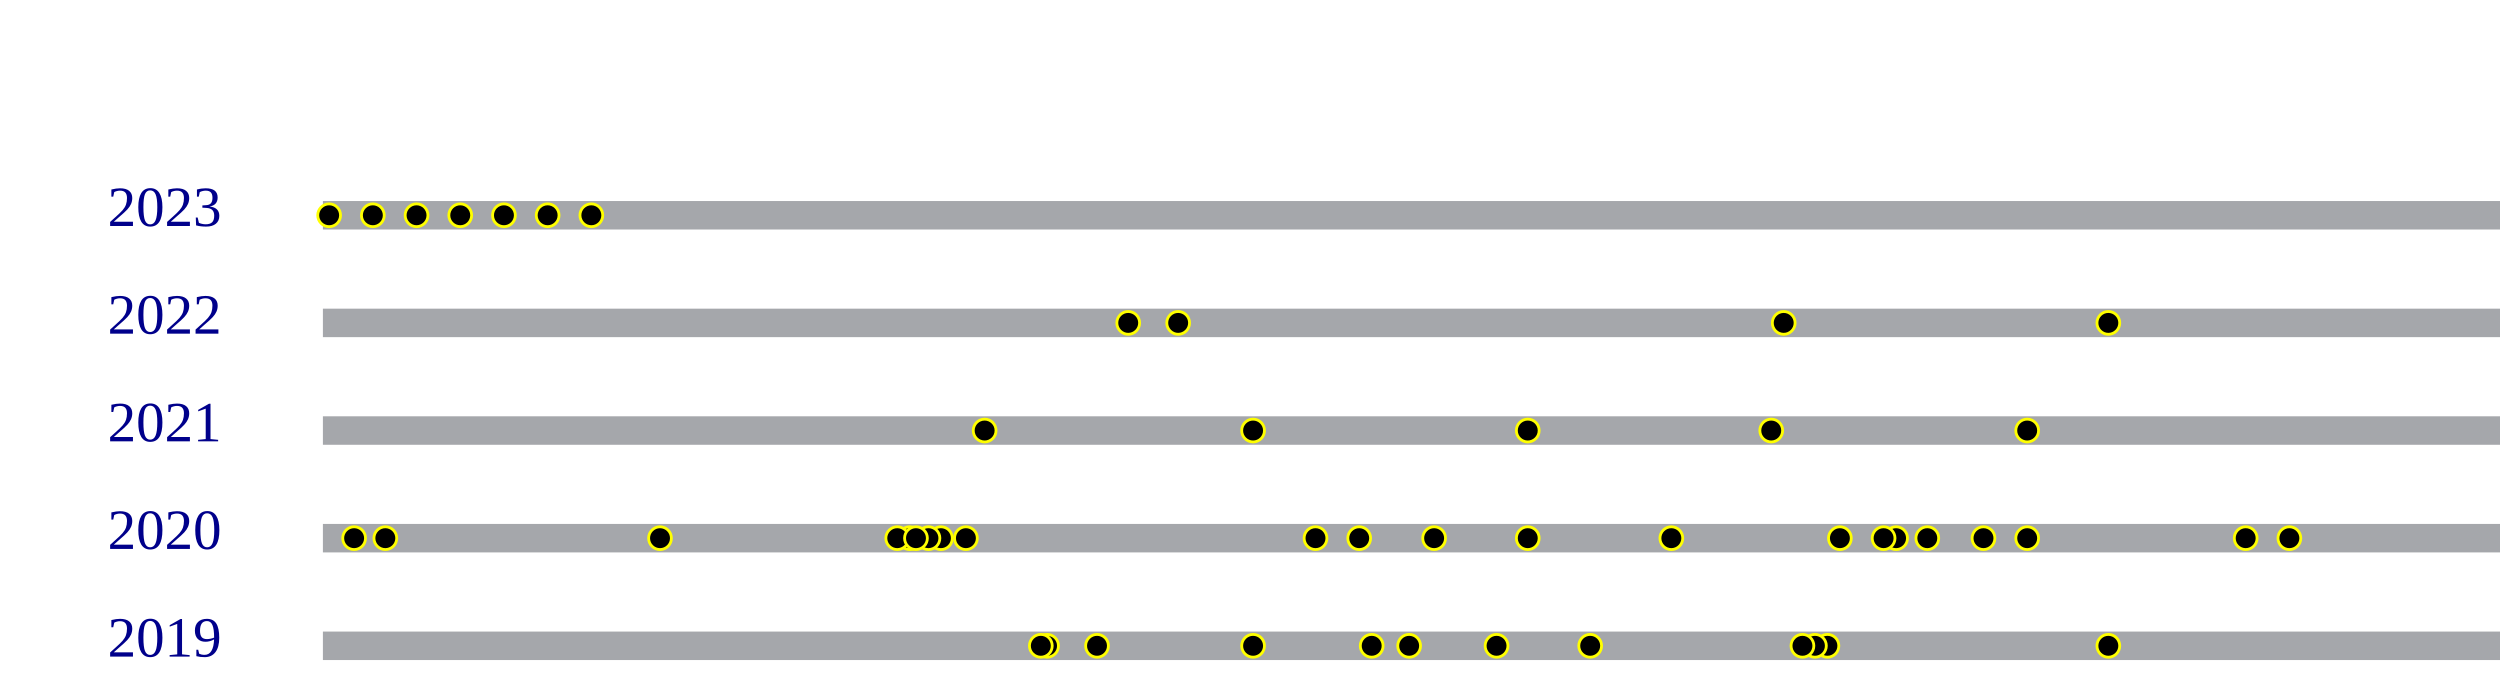
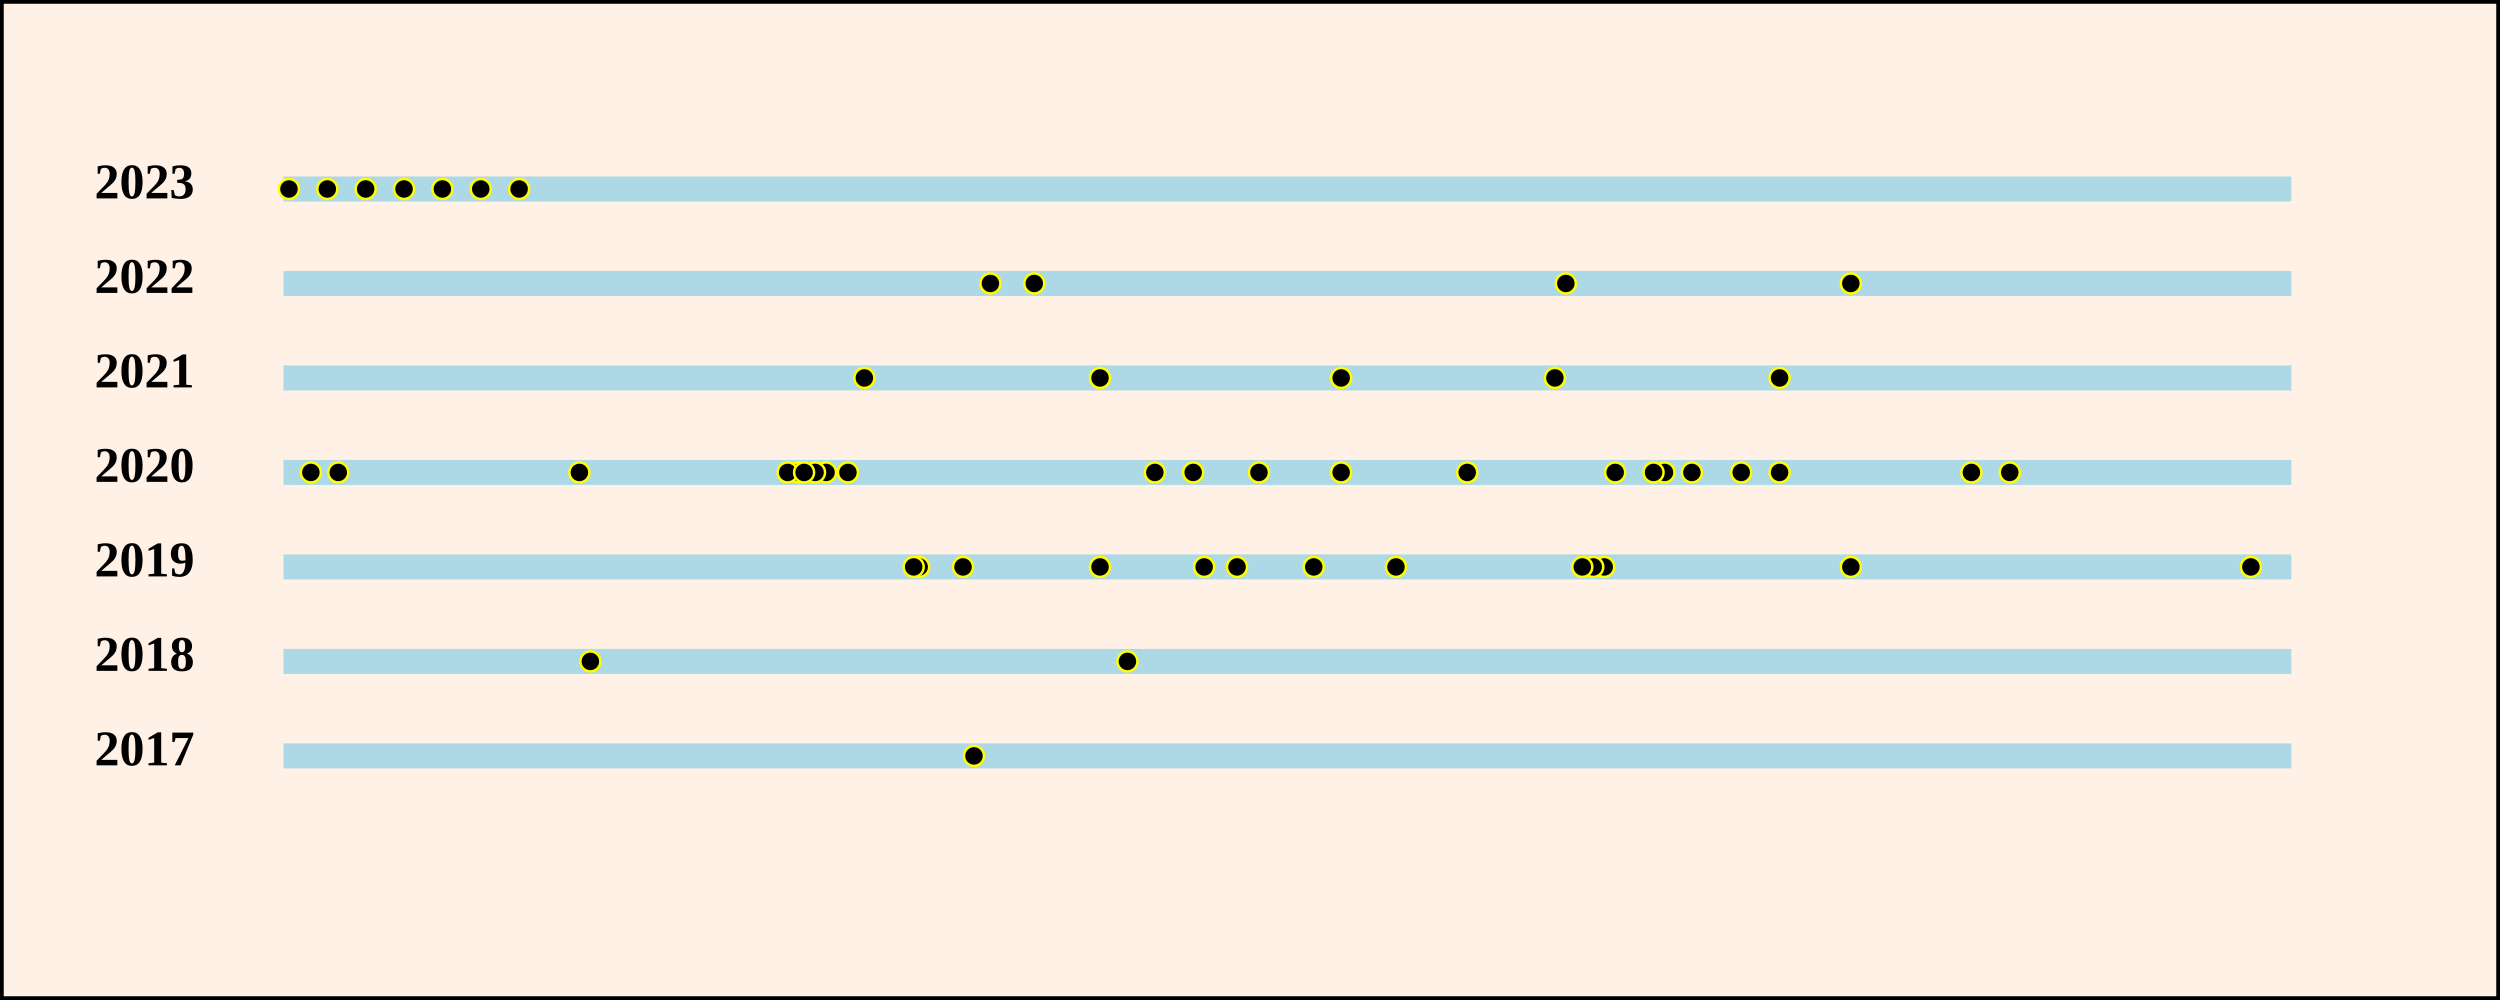
- <svg xmlns="http://www.w3.org/2000/svg" xmlns:xlink="http://www.w3.org/1999/xlink" baseProfile="full" height="100%" version="1.1" width="100%">
+ <svg xmlns="http://www.w3.org/2000/svg" xmlns:xlink="http://www.w3.org/1999/xlink" baseProfile="full" height="400" version="1.1" width="1000">
  <defs />
-   <g fill="rgb(0, 0, 139)" font-size="20">
+   <rect fill="rgb(255, 241, 229)" height="100%" stroke="black" stroke-width="3" width="100%" x="0" y="0" />
+   <g style="font-size:20px; font-weight:Bold; fill:COLOR_CODE['year']">
    <text x="1cm" y="2.1cm">2023</text>
    <text x="1cm" y="3.1cm">2022</text>
    <text x="1cm" y="4.1cm">2021</text>
    <text x="1cm" y="5.1cm">2020</text>
    <text x="1cm" y="6.1cm">2019</text>
    <text x="1cm" y="7.1cm">2018</text>
    <text x="1cm" y="8.1cm">2017</text>
  </g>
-   <g id="hlines" stroke="rgb(165, 167, 171)" stroke-width="10">
+   <g id="hlines" stroke="rgb(173, 216, 230)" stroke-width="10">
    <line x1="3cm" x2="24.25cm" y1="2cm" y2="2cm" />
    <line x1="3cm" x2="24.25cm" y1="3cm" y2="3cm" />
    <line x1="3cm" x2="24.25cm" y1="4cm" y2="4cm" />
    <line x1="3cm" x2="24.25cm" y1="5cm" y2="5cm" />
    <line x1="3cm" x2="24.25cm" y1="6cm" y2="6cm" />
    <line x1="3cm" x2="24.25cm" y1="7cm" y2="7cm" />
    <line x1="3cm" x2="24.25cm" y1="8cm" y2="8cm" />
  </g>
  <a target="_blank" xlink:href="https://dheepakg.github.io/post/2023/01/project-update-1/">
-     <circle cx="3.058cm" cy="2cm" r="4" stroke="yellow" stroke-width="1" />
+     <circle cx="3.058cm" cy="2cm" r="4" stroke="rgb(255, 255, 0)" stroke-width="1" />
  </a>
  <a target="_blank" xlink:href="https://dheepakg.github.io/post/2023/01/are-you-envious-of-younger-generation/">
-     <circle cx="3.464cm" cy="2cm" r="4" stroke="yellow" stroke-width="1" />
+     <circle cx="3.464cm" cy="2cm" r="4" stroke="rgb(255, 255, 0)" stroke-width="1" />
  </a>
  <a target="_blank" xlink:href="https://dheepakg.github.io/post/2023/01/personal-help/maid-affordability-a-social-indicator/">
-     <circle cx="3.87cm" cy="2cm" r="4" stroke="yellow" stroke-width="1" />
+     <circle cx="3.87cm" cy="2cm" r="4" stroke="rgb(255, 255, 0)" stroke-width="1" />
  </a>
  <a target="_blank" xlink:href="https://dheepakg.github.io/post/2023/01/project-update-2/">
-     <circle cx="4.276cm" cy="2cm" r="4" stroke="yellow" stroke-width="1" />
+     <circle cx="4.276cm" cy="2cm" r="4" stroke="rgb(255, 255, 0)" stroke-width="1" />
  </a>
  <a target="_blank" xlink:href="https://dheepakg.github.io/post/2023/01/project-update-3/">
-     <circle cx="4.682cm" cy="2cm" r="4" stroke="yellow" stroke-width="1" />
+     <circle cx="4.682cm" cy="2cm" r="4" stroke="rgb(255, 255, 0)" stroke-width="1" />
  </a>
  <a target="_blank" xlink:href="https://dheepakg.github.io/post/2023/02/osmosis-irl/">
-     <circle cx="5.088cm" cy="2cm" r="4" stroke="yellow" stroke-width="1" />
+     <circle cx="5.088cm" cy="2cm" r="4" stroke="rgb(255, 255, 0)" stroke-width="1" />
  </a>
  <a target="_blank" xlink:href="https://dheepakg.github.io/post/2023/02/api-configurations-database-operation/">
-     <circle cx="5.494cm" cy="2cm" r="4" stroke="yellow" stroke-width="1" />
+     <circle cx="5.494cm" cy="2cm" r="4" stroke="rgb(255, 255, 0)" stroke-width="1" />
  </a>
  <a target="_blank" xlink:href="https://dheepakg.github.io/post/2022/05/cross-compatibility-is-key/">
-     <circle cx="10.482cm" cy="3cm" r="4" stroke="yellow" stroke-width="1" />
+     <circle cx="10.482cm" cy="3cm" r="4" stroke="rgb(255, 255, 0)" stroke-width="1" />
  </a>
  <a target="_blank" xlink:href="https://dheepakg.github.io/post/2022/05/hugo-site-deployment-using-github-actions/">
-     <circle cx="10.946cm" cy="3cm" r="4" stroke="yellow" stroke-width="1" />
+     <circle cx="10.946cm" cy="3cm" r="4" stroke="rgb(255, 255, 0)" stroke-width="1" />
  </a>
  <a target="_blank" xlink:href="https://dheepakg.github.io/post/2022/08/what-if-google-suspends-your-account/">
-     <circle cx="16.572cm" cy="3cm" r="4" stroke="yellow" stroke-width="1" />
+     <circle cx="16.572cm" cy="3cm" r="4" stroke="rgb(255, 255, 0)" stroke-width="1" />
  </a>
  <a target="_blank" xlink:href="https://dheepakg.github.io/post/2022/10/migrated-to-blogdown/">
-     <circle cx="19.588cm" cy="3cm" r="4" stroke="yellow" stroke-width="1" />
+     <circle cx="19.588cm" cy="3cm" r="4" stroke="rgb(255, 255, 0)" stroke-width="1" />
  </a>
  <a target="_blank" xlink:href="https://dheepakg.github.io/post/2021/04/aws-certified-solution-architect-for-whom-why-and-how/">
-     <circle cx="9.148cm" cy="4cm" r="4" stroke="yellow" stroke-width="1" />
+     <circle cx="9.148cm" cy="4cm" r="4" stroke="rgb(255, 255, 0)" stroke-width="1" />
  </a>
  <a target="_blank" xlink:href="https://dheepakg.github.io/post/2021/11/yet-another-tech-ceo-of-indian-origin/">
-     <circle cx="18.834cm" cy="4cm" r="4" stroke="yellow" stroke-width="1" />
+     <circle cx="18.834cm" cy="4cm" r="4" stroke="rgb(255, 255, 0)" stroke-width="1" />
  </a>
  <a target="_blank" xlink:href="https://dheepakg.github.io/post/2021/08/a-backend-devs-journey-into-js-world-part-i/">
-     <circle cx="16.456cm" cy="4cm" r="4" stroke="yellow" stroke-width="1" />
+     <circle cx="16.456cm" cy="4cm" r="4" stroke="rgb(255, 255, 0)" stroke-width="1" />
  </a>
  <a target="_blank" xlink:href="https://dheepakg.github.io/post/2021/07/power-of-open-data/">
-     <circle cx="14.194cm" cy="4cm" r="4" stroke="yellow" stroke-width="1" />
+     <circle cx="14.194cm" cy="4cm" r="4" stroke="rgb(255, 255, 0)" stroke-width="1" />
  </a>
  <a target="_blank" xlink:href="https://dheepakg.github.io/post/2021/05/longreads-with-kindle/">
-     <circle cx="11.642cm" cy="4cm" r="4" stroke="yellow" stroke-width="1" />
+     <circle cx="11.642cm" cy="4cm" r="4" stroke="rgb(255, 255, 0)" stroke-width="1" />
  </a>
  <a target="_blank" xlink:href="https://dheepakg.github.io/post/2020/11/weekly-update-7-nov-10-2020/">
-     <circle cx="21.27cm" cy="5cm" r="4" stroke="yellow" stroke-width="1" />
+     <circle cx="21.27cm" cy="5cm" r="4" stroke="rgb(255, 255, 0)" stroke-width="1" />
  </a>
  <a target="_blank" xlink:href="https://dheepakg.github.io/post/2020/11/weekly-update-6-nov-3-2020/">
-     <circle cx="20.864cm" cy="5cm" r="4" stroke="yellow" stroke-width="1" />
+     <circle cx="20.864cm" cy="5cm" r="4" stroke="rgb(255, 255, 0)" stroke-width="1" />
  </a>
  <a target="_blank" xlink:href="https://dheepakg.github.io/post/2020/09/weekly-update-5-sep-29-2020/">
-     <circle cx="18.834cm" cy="5cm" r="4" stroke="yellow" stroke-width="1" />
+     <circle cx="18.834cm" cy="5cm" r="4" stroke="rgb(255, 255, 0)" stroke-width="1" />
  </a>
  <a target="_blank" xlink:href="https://dheepakg.github.io/post/2020/09/weekly-update-4-sep-22-2020/">
-     <circle cx="18.428cm" cy="5cm" r="4" stroke="yellow" stroke-width="1" />
+     <circle cx="18.428cm" cy="5cm" r="4" stroke="rgb(255, 255, 0)" stroke-width="1" />
  </a>
  <a target="_blank" xlink:href="https://dheepakg.github.io/post/2020/09/weekly-update-3-sep-13-2020/">
-     <circle cx="17.906cm" cy="5cm" r="4" stroke="yellow" stroke-width="1" />
+     <circle cx="17.906cm" cy="5cm" r="4" stroke="rgb(255, 255, 0)" stroke-width="1" />
  </a>
  <a target="_blank" xlink:href="https://dheepakg.github.io/post/2020/09/unexpected-outcome/">
-     <circle cx="17.616cm" cy="5cm" r="4" stroke="yellow" stroke-width="1" />
+     <circle cx="17.616cm" cy="5cm" r="4" stroke="rgb(255, 255, 0)" stroke-width="1" />
  </a>
  <a target="_blank" xlink:href="https://dheepakg.github.io/post/2020/09/weekly-update-sep-6-2020/">
-     <circle cx="17.5cm" cy="5cm" r="4" stroke="yellow" stroke-width="1" />
+     <circle cx="17.5cm" cy="5cm" r="4" stroke="rgb(255, 255, 0)" stroke-width="1" />
  </a>
  <a target="_blank" xlink:href="https://dheepakg.github.io/post/2020/08/weekly-update-aug-30-2020/">
-     <circle cx="17.094cm" cy="5cm" r="4" stroke="yellow" stroke-width="1" />
+     <circle cx="17.094cm" cy="5cm" r="4" stroke="rgb(255, 255, 0)" stroke-width="1" />
  </a>
  <a target="_blank" xlink:href="https://dheepakg.github.io/post/2020/08/if-youre-approaching-20s-or-in-early-20s/">
-     <circle cx="15.528cm" cy="5cm" r="4" stroke="yellow" stroke-width="1" />
+     <circle cx="15.528cm" cy="5cm" r="4" stroke="rgb(255, 255, 0)" stroke-width="1" />
  </a>
  <a target="_blank" xlink:href="https://dheepakg.github.io/post/2020/07/one-neednt-be-proud/">
-     <circle cx="14.194cm" cy="5cm" r="4" stroke="yellow" stroke-width="1" />
+     <circle cx="14.194cm" cy="5cm" r="4" stroke="rgb(255, 255, 0)" stroke-width="1" />
  </a>
  <a target="_blank" xlink:href="https://dheepakg.github.io/post/2020/06/the-return-of-newsletters/">
-     <circle cx="13.324cm" cy="5cm" r="4" stroke="yellow" stroke-width="1" />
+     <circle cx="13.324cm" cy="5cm" r="4" stroke="rgb(255, 255, 0)" stroke-width="1" />
  </a>
  <a target="_blank" xlink:href="https://dheepakg.github.io/post/2020/06/essentially-theyre-non-essentials/">
-     <circle cx="12.628cm" cy="5cm" r="4" stroke="yellow" stroke-width="1" />
+     <circle cx="12.628cm" cy="5cm" r="4" stroke="rgb(255, 255, 0)" stroke-width="1" />
  </a>
  <a target="_blank" xlink:href="https://dheepakg.github.io/post/2020/06/a-curious-question-on-reading/">
-     <circle cx="12.222cm" cy="5cm" r="4" stroke="yellow" stroke-width="1" />
+     <circle cx="12.222cm" cy="5cm" r="4" stroke="rgb(255, 255, 0)" stroke-width="1" />
  </a>
  <a target="_blank" xlink:href="https://dheepakg.github.io/post/2020/04/a-lost-relationship/">
-     <circle cx="8.974cm" cy="5cm" r="4" stroke="yellow" stroke-width="1" />
+     <circle cx="8.974cm" cy="5cm" r="4" stroke="rgb(255, 255, 0)" stroke-width="1" />
  </a>
  <a target="_blank" xlink:href="https://dheepakg.github.io/post/2020/04/covid-19-political-change-on-the-cards/">
-     <circle cx="8.742cm" cy="5cm" r="4" stroke="yellow" stroke-width="1" />
+     <circle cx="8.742cm" cy="5cm" r="4" stroke="rgb(255, 255, 0)" stroke-width="1" />
  </a>
  <a target="_blank" xlink:href="https://dheepakg.github.io/post/2020/04/couple-of-things-that-went-unnoticed/">
-     <circle cx="8.626cm" cy="5cm" r="4" stroke="yellow" stroke-width="1" />
+     <circle cx="8.626cm" cy="5cm" r="4" stroke="rgb(255, 255, 0)" stroke-width="1" />
  </a>
  <a target="_blank" xlink:href="https://dheepakg.github.io/post/2020/04/shouldnt-there-be-some-regulation-road-side-shops/">
-     <circle cx="8.452cm" cy="5cm" r="4" stroke="yellow" stroke-width="1" />
+     <circle cx="8.452cm" cy="5cm" r="4" stroke="rgb(255, 255, 0)" stroke-width="1" />
  </a>
  <a target="_blank" xlink:href="https://dheepakg.github.io/post/2020/04/striving-with-contextual-speakers/">
-     <circle cx="8.336cm" cy="5cm" r="4" stroke="yellow" stroke-width="1" />
+     <circle cx="8.336cm" cy="5cm" r="4" stroke="rgb(255, 255, 0)" stroke-width="1" />
  </a>
  <a target="_blank" xlink:href="https://dheepakg.github.io/post/2020/04/working-with-raspberry-pi-files/">
-     <circle cx="8.51cm" cy="5cm" r="4" stroke="yellow" stroke-width="1" />
+     <circle cx="8.51cm" cy="5cm" r="4" stroke="rgb(255, 255, 0)" stroke-width="1" />
  </a>
  <a target="_blank" xlink:href="https://dheepakg.github.io/post/2020/02/comparison-of-various-hdfs-file-formats/">
-     <circle cx="6.132cm" cy="5cm" r="4" stroke="yellow" stroke-width="1" />
+     <circle cx="6.132cm" cy="5cm" r="4" stroke="rgb(255, 255, 0)" stroke-width="1" />
  </a>
  <a target="_blank" xlink:href="https://dheepakg.github.io/post/2020/01/the-2010s-part-1/">
-     <circle cx="3.29cm" cy="5cm" r="4" stroke="yellow" stroke-width="1" />
+     <circle cx="3.29cm" cy="5cm" r="4" stroke="rgb(255, 255, 0)" stroke-width="1" />
  </a>
  <a target="_blank" xlink:href="https://dheepakg.github.io/post/2020/01/the-2010s-part-2/">
-     <circle cx="3.58cm" cy="5cm" r="4" stroke="yellow" stroke-width="1" />
+     <circle cx="3.58cm" cy="5cm" r="4" stroke="rgb(255, 255, 0)" stroke-width="1" />
  </a>
  <a target="_blank" xlink:href="https://dheepakg.github.io/post/2019/12/the-guinea-pig-generation/">
-     <circle cx="23.822cm" cy="6cm" r="4" stroke="yellow" stroke-width="1" />
+     <circle cx="23.822cm" cy="6cm" r="4" stroke="rgb(255, 255, 0)" stroke-width="1" />
  </a>
  <a target="_blank" xlink:href="https://dheepakg.github.io/post/2019/10/pyconindia-2019/">
-     <circle cx="19.588cm" cy="6cm" r="4" stroke="yellow" stroke-width="1" />
+     <circle cx="19.588cm" cy="6cm" r="4" stroke="rgb(255, 255, 0)" stroke-width="1" />
  </a>
  <a target="_blank" xlink:href="https://dheepakg.github.io/post/2019/08/oxidation-2-variables-shadowing/">
-     <circle cx="16.978cm" cy="6cm" r="4" stroke="yellow" stroke-width="1" />
+     <circle cx="16.978cm" cy="6cm" r="4" stroke="rgb(255, 255, 0)" stroke-width="1" />
  </a>
  <a target="_blank" xlink:href="https://dheepakg.github.io/post/2019/08/oxidation-1-cargo-rustdoc/">
-     <circle cx="16.862cm" cy="6cm" r="4" stroke="yellow" stroke-width="1" />
+     <circle cx="16.862cm" cy="6cm" r="4" stroke="rgb(255, 255, 0)" stroke-width="1" />
  </a>
  <a target="_blank" xlink:href="https://dheepakg.github.io/post/2019/08/what-makes-rust-interesting/">
-     <circle cx="16.746cm" cy="6cm" r="4" stroke="yellow" stroke-width="1" />
+     <circle cx="16.746cm" cy="6cm" r="4" stroke="rgb(255, 255, 0)" stroke-width="1" />
  </a>
  <a target="_blank" xlink:href="https://dheepakg.github.io/post/2019/07/yes-humanity-exists/">
-     <circle cx="14.774cm" cy="6cm" r="4" stroke="yellow" stroke-width="1" />
+     <circle cx="14.774cm" cy="6cm" r="4" stroke="rgb(255, 255, 0)" stroke-width="1" />
  </a>
  <a target="_blank" xlink:href="https://dheepakg.github.io/post/2019/07/podcast-listening-101/">
-     <circle cx="13.904cm" cy="6cm" r="4" stroke="yellow" stroke-width="1" />
+     <circle cx="13.904cm" cy="6cm" r="4" stroke="rgb(255, 255, 0)" stroke-width="1" />
  </a>
  <a target="_blank" xlink:href="https://dheepakg.github.io/post/2019/06/fight-against-climate-change-is-not-getting-traction-why/">
-     <circle cx="13.092cm" cy="6cm" r="4" stroke="yellow" stroke-width="1" />
+     <circle cx="13.092cm" cy="6cm" r="4" stroke="rgb(255, 255, 0)" stroke-width="1" />
  </a>
  <a target="_blank" xlink:href="https://dheepakg.github.io/post/2019/06/no-more-ad-breaks-thanks-pi-hole/">
-     <circle cx="12.744cm" cy="6cm" r="4" stroke="yellow" stroke-width="1" />
+     <circle cx="12.744cm" cy="6cm" r="4" stroke="rgb(255, 255, 0)" stroke-width="1" />
  </a>
  <a target="_blank" xlink:href="https://dheepakg.github.io/post/2019/05/first-serious-project-that-has-some-rational-application/">
-     <circle cx="11.642cm" cy="6cm" r="4" stroke="yellow" stroke-width="1" />
+     <circle cx="11.642cm" cy="6cm" r="4" stroke="rgb(255, 255, 0)" stroke-width="1" />
  </a>
  <a target="_blank" xlink:href="https://dheepakg.github.io/post/2019/05/starting-with-jekyll/">
-     <circle cx="10.192cm" cy="6cm" r="4" stroke="yellow" stroke-width="1" />
+     <circle cx="10.192cm" cy="6cm" r="4" stroke="rgb(255, 255, 0)" stroke-width="1" />
  </a>
  <a target="_blank" xlink:href="https://dheepakg.github.io/post/2019/04/evms-should-be-avoided-for-indian-elections-why/">
-     <circle cx="9.728cm" cy="6cm" r="4" stroke="yellow" stroke-width="1" />
+     <circle cx="9.728cm" cy="6cm" r="4" stroke="rgb(255, 255, 0)" stroke-width="1" />
  </a>
  <a target="_blank" xlink:href="https://dheepakg.github.io/post/2019/04/welcome-to-the-site/">
-     <circle cx="9.67cm" cy="6cm" r="4" stroke="yellow" stroke-width="1" />
+     <circle cx="9.67cm" cy="6cm" r="4" stroke="rgb(255, 255, 0)" stroke-width="1" />
  </a>
  <a target="_blank" xlink:href="https://dheepakg.github.io/post/2018/02/what-is-farming-biz-or-charity/">
-     <circle cx="6.248cm" cy="7cm" r="4" stroke="yellow" stroke-width="1" />
+     <circle cx="6.248cm" cy="7cm" r="4" stroke="rgb(255, 255, 0)" stroke-width="1" />
  </a>
  <a target="_blank" xlink:href="https://dheepakg.github.io/post/2018/06/final-frontier-for-ai-could-be-decoding-sarcasm/">
-     <circle cx="11.932cm" cy="7cm" r="4" stroke="yellow" stroke-width="1" />
+     <circle cx="11.932cm" cy="7cm" r="4" stroke="rgb(255, 255, 0)" stroke-width="1" />
  </a>
  <a target="_blank" xlink:href="https://dheepakg.github.io/post/2017/05/democracy-a-silver-bullet/">
-     <circle cx="10.308cm" cy="8cm" r="4" stroke="yellow" stroke-width="1" />
+     <circle cx="10.308cm" cy="8cm" r="4" stroke="rgb(255, 255, 0)" stroke-width="1" />
  </a>
</svg>
